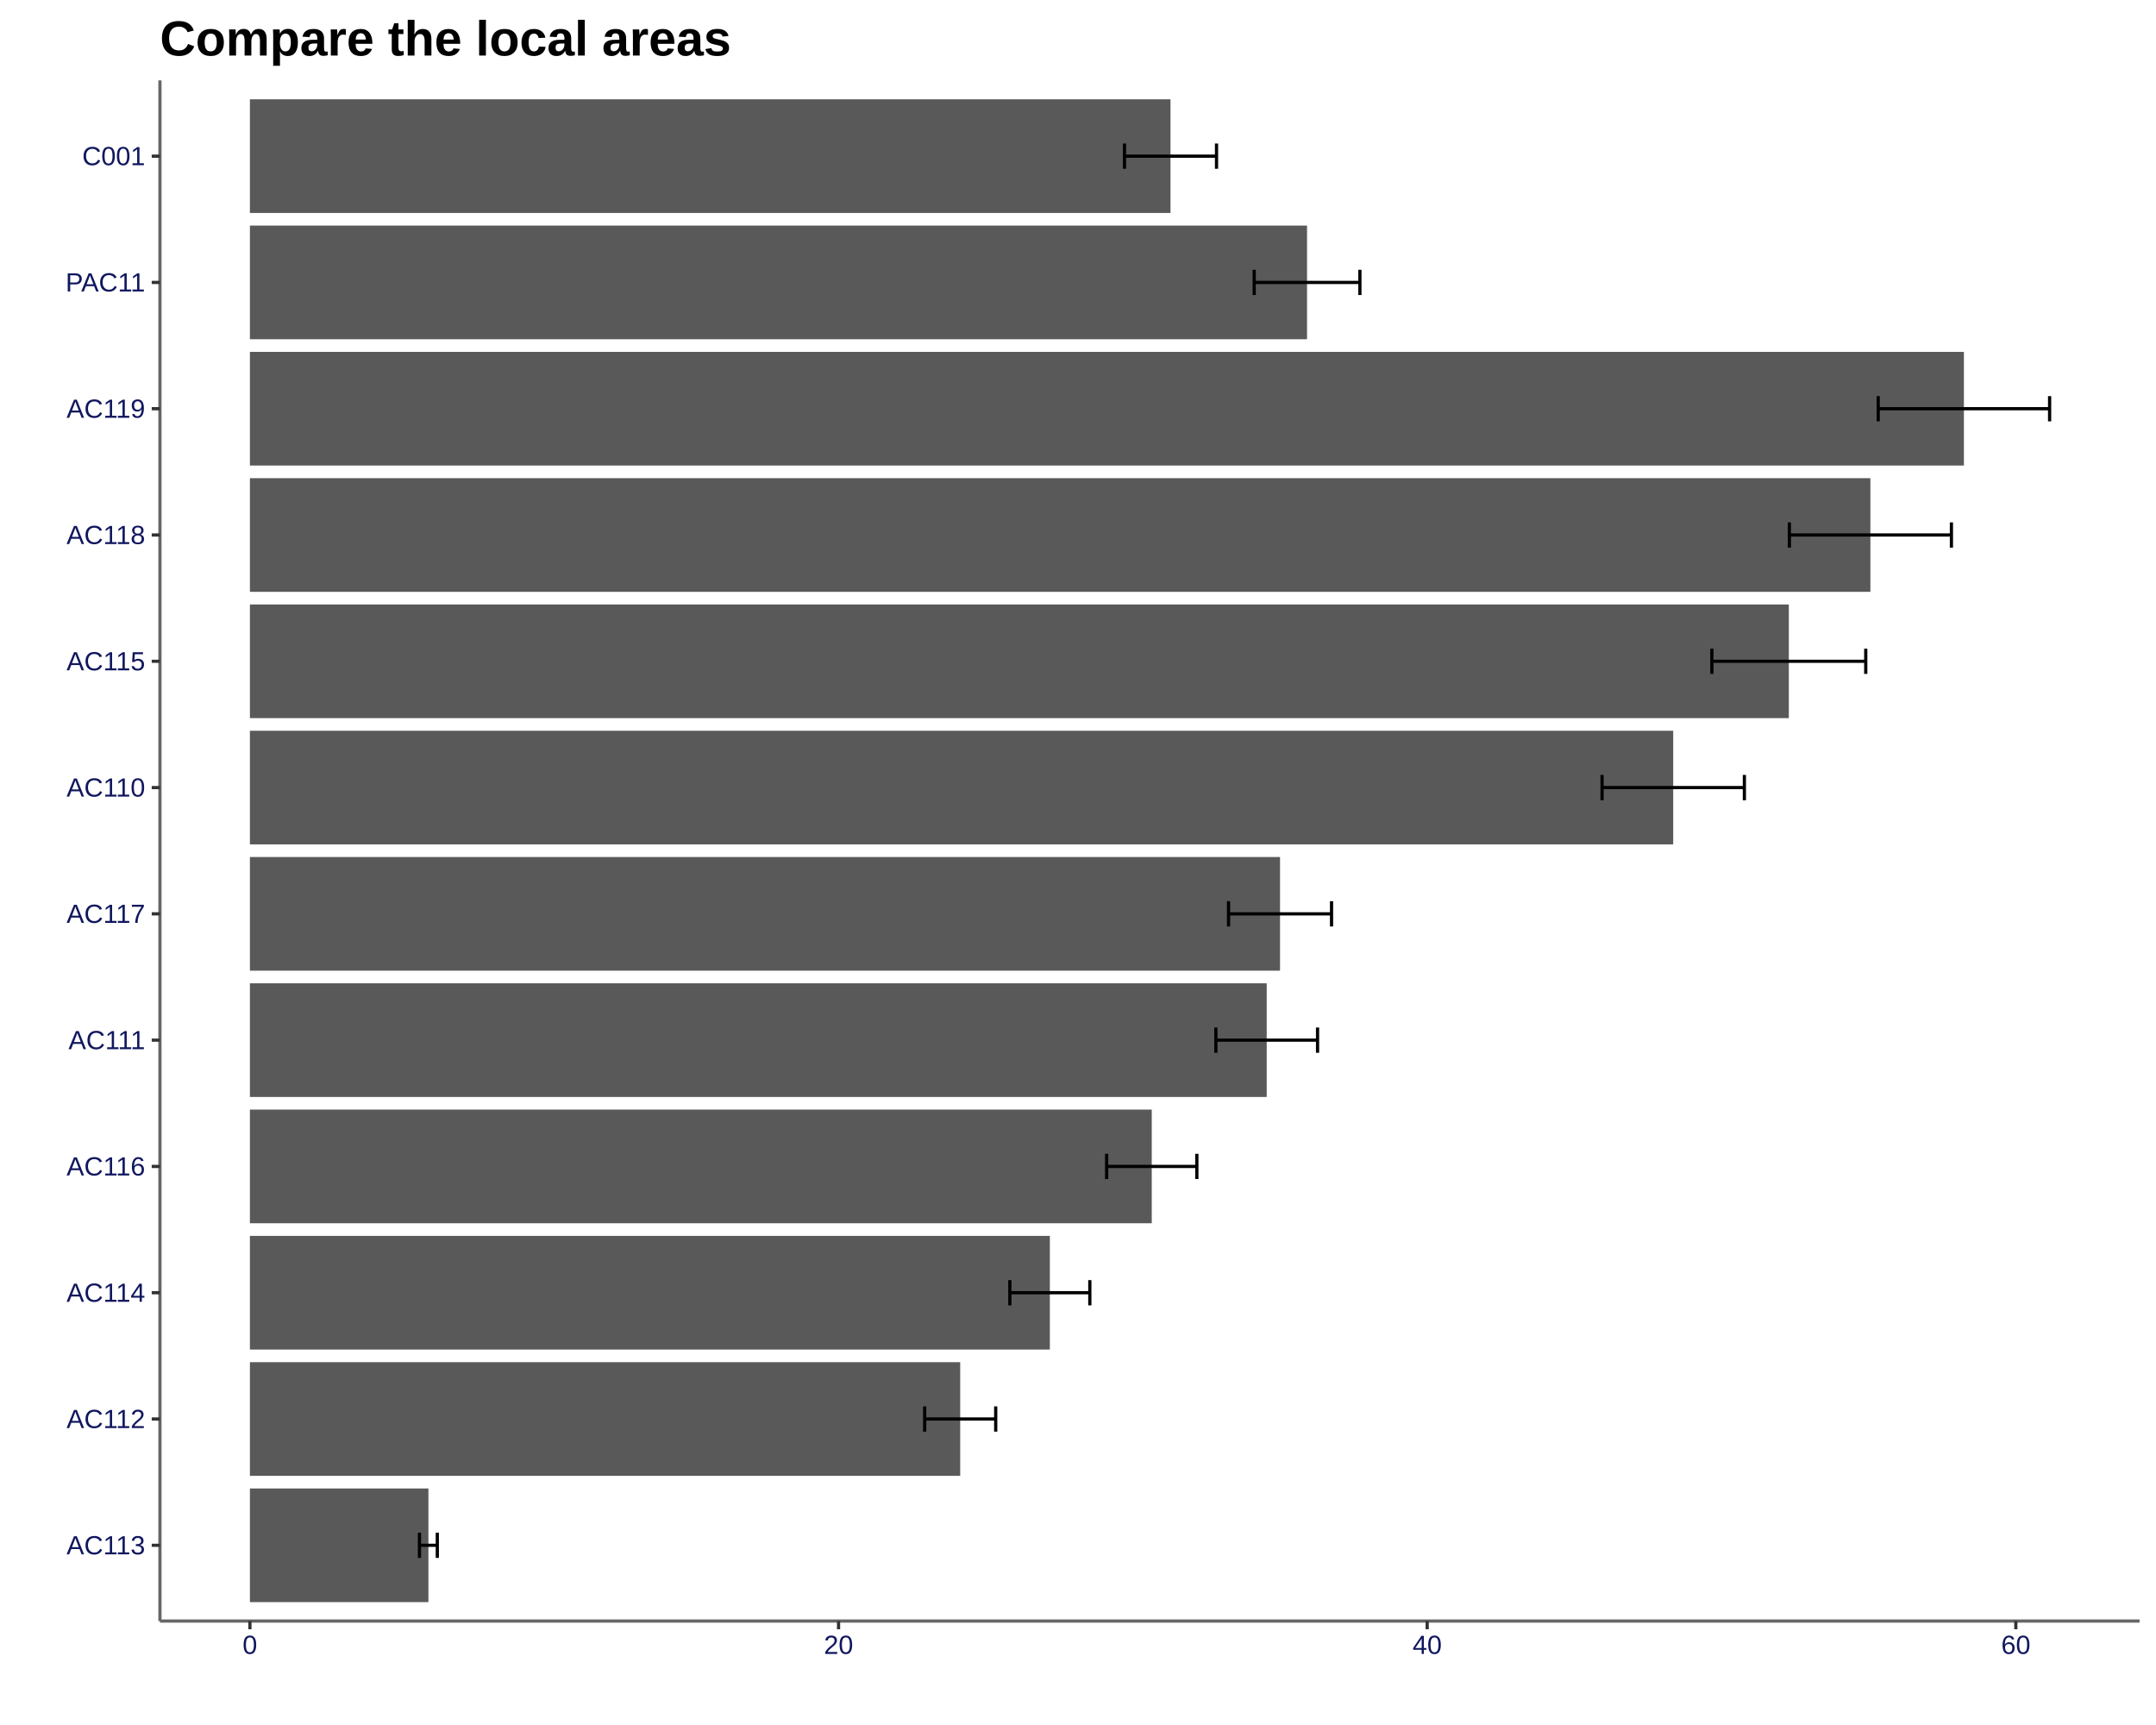
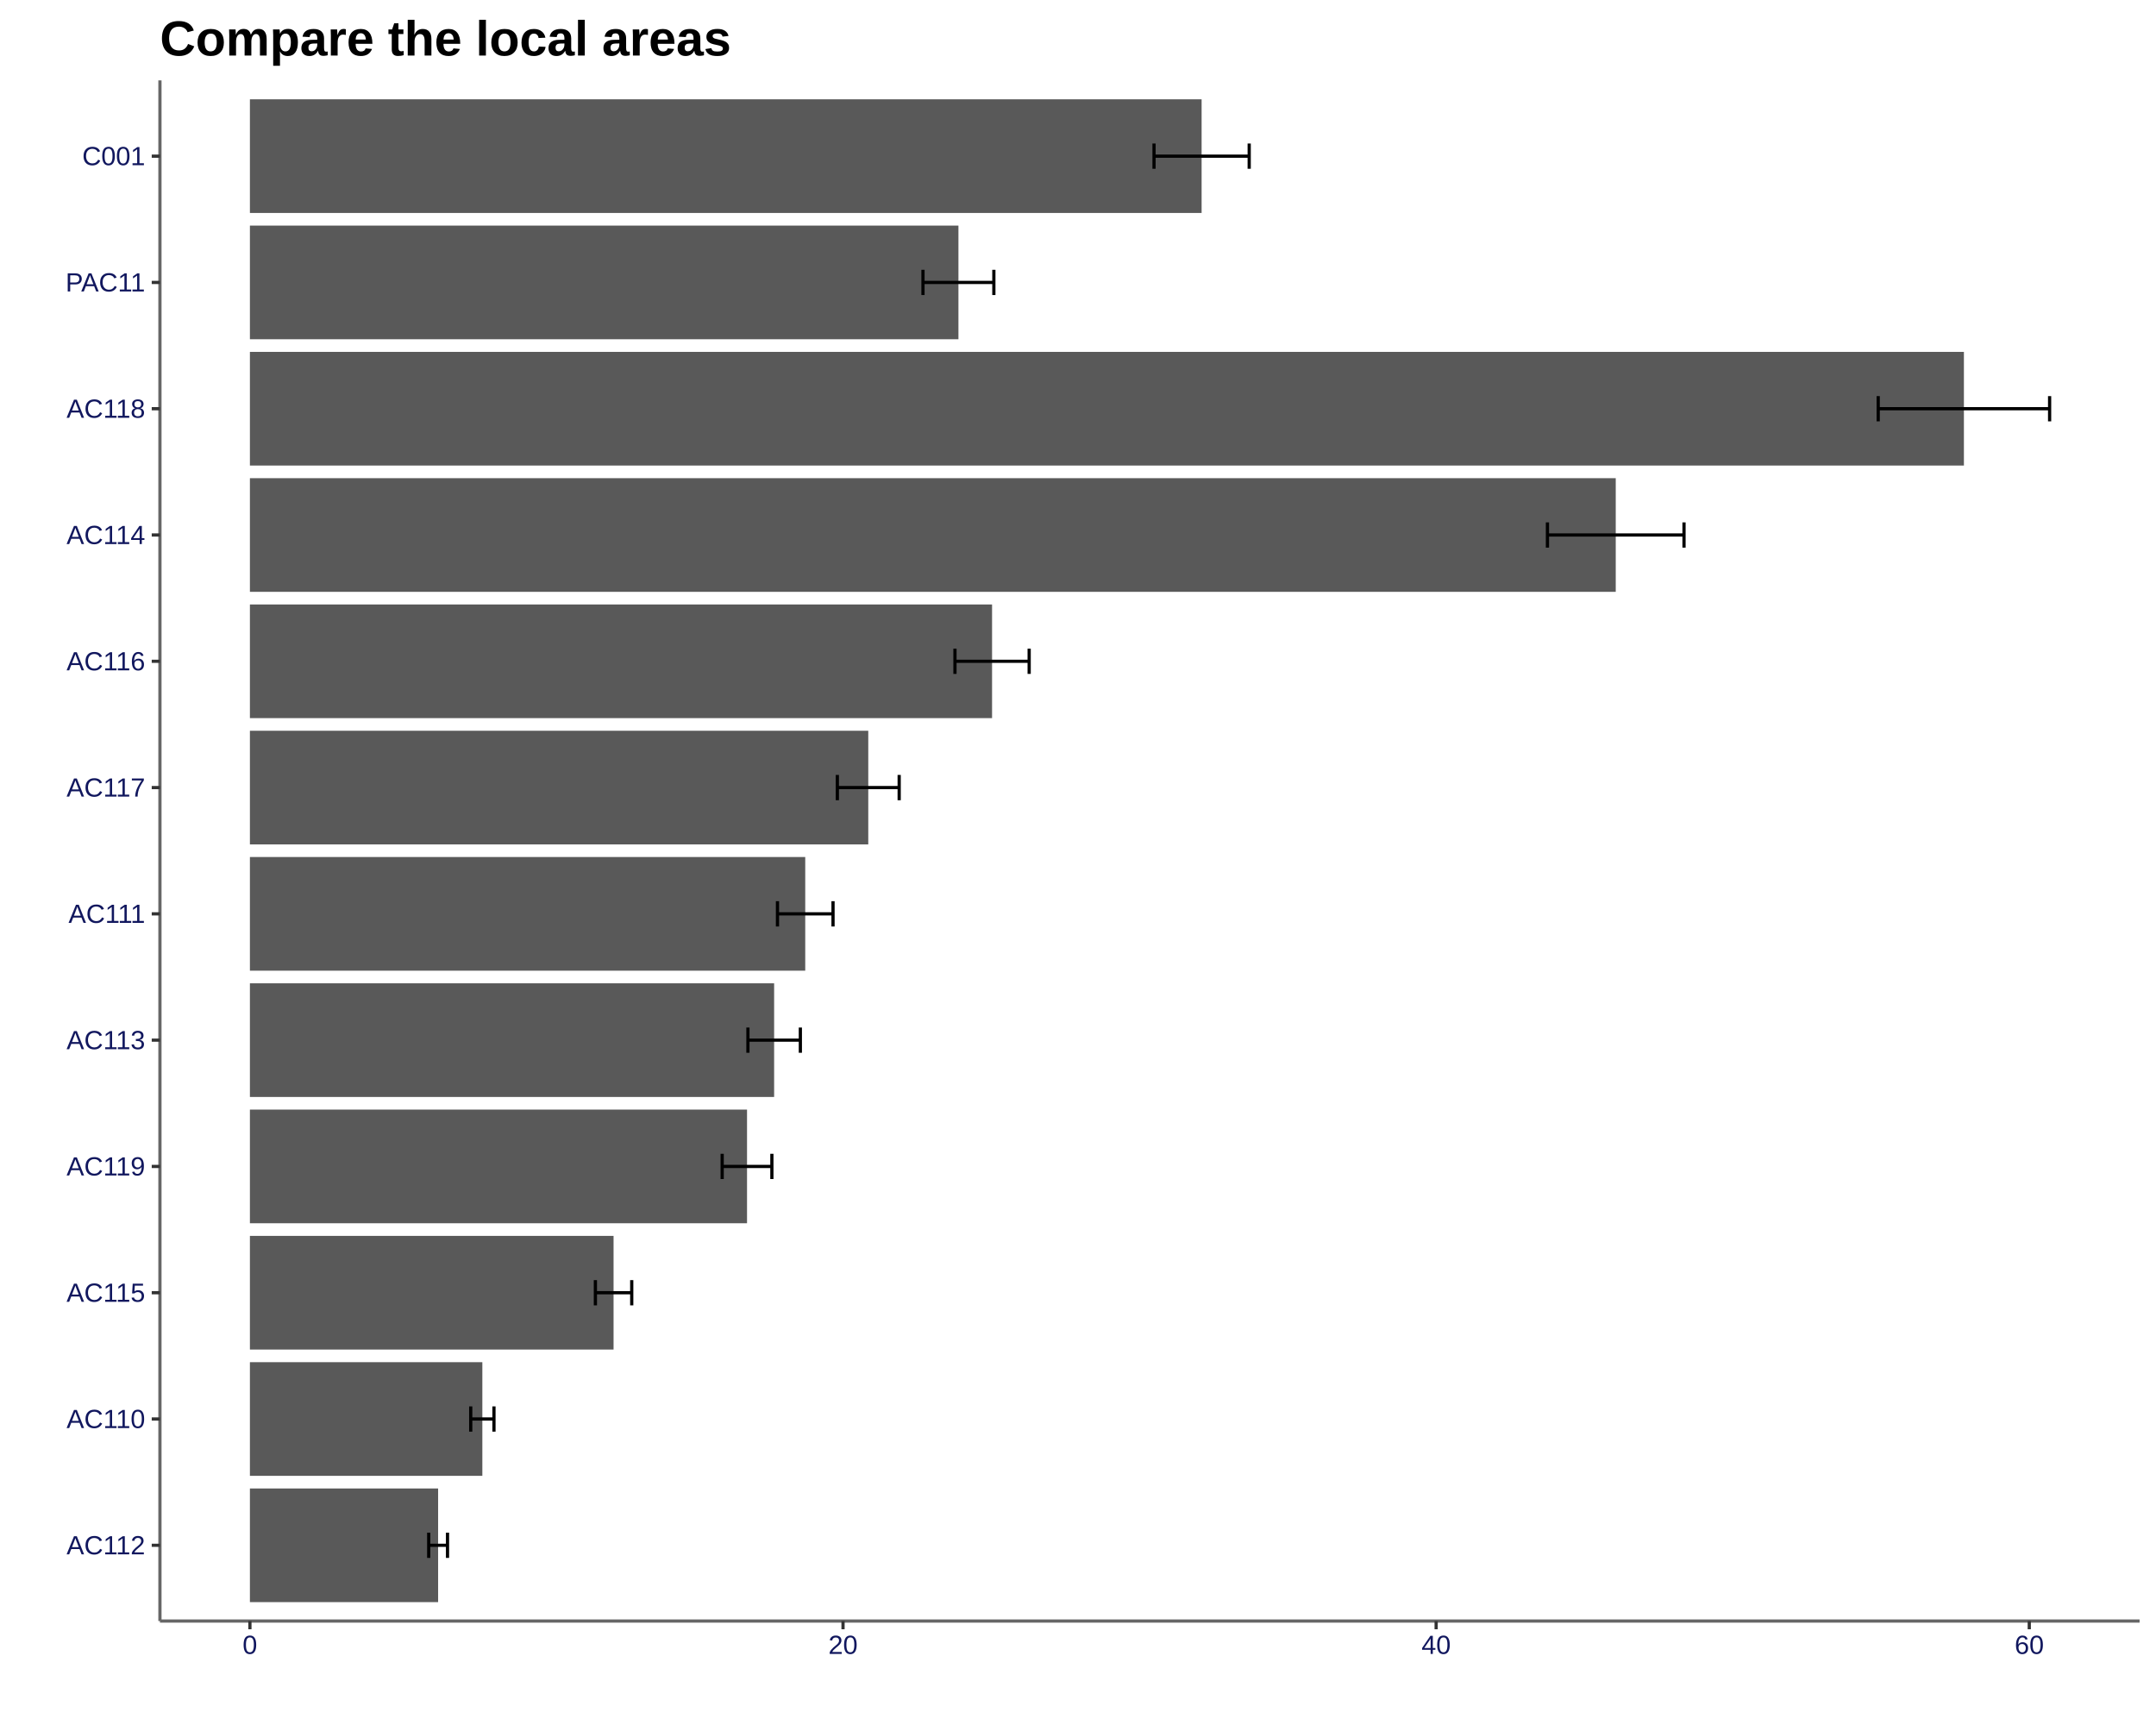
<svg xmlns="http://www.w3.org/2000/svg" viewBox="0 0 720.00 576.00">
  <defs>
    <style type="text/css">
    line, polyline, polygon, path, rect, circle {
      fill: none;
      stroke: #000000;
      stroke-linecap: round;
      stroke-linejoin: round;
      stroke-miterlimit: 10.00;
    }
  </style>
  </defs>
  <rect width="100%" height="100%" style="stroke: none; fill: #FFFFFF;" />
  <defs>
    <clipPath id="cpNTMuNDF8NzE0LjUyfDU0MS4yOXwyNi44NA==">
      <rect x="53.41" y="26.84" width="661.11" height="514.46" />
    </clipPath>
  </defs>
-   <rect x="83.46" y="497.02" width="59.61" height="37.95" style="stroke-width: 1.07; stroke: none; stroke-linecap: square; stroke-linejoin: miter; fill: #595959;" clip-path="url(#cpNTMuNDF8NzE0LjUyfDU0MS4yOXwyNi44NA==)" />
-   <rect x="83.46" y="454.85" width="237.20" height="37.95" style="stroke-width: 1.07; stroke: none; stroke-linecap: square; stroke-linejoin: miter; fill: #595959;" clip-path="url(#cpNTMuNDF8NzE0LjUyfDU0MS4yOXwyNi44NA==)" />
-   <rect x="83.46" y="412.68" width="267.14" height="37.95" style="stroke-width: 1.07; stroke: none; stroke-linecap: square; stroke-linejoin: miter; fill: #595959;" clip-path="url(#cpNTMuNDF8NzE0LjUyfDU0MS4yOXwyNi44NA==)" />
-   <rect x="83.46" y="370.51" width="301.17" height="37.95" style="stroke-width: 1.07; stroke: none; stroke-linecap: square; stroke-linejoin: miter; fill: #595959;" clip-path="url(#cpNTMuNDF8NzE0LjUyfDU0MS4yOXwyNi44NA==)" />
-   <rect x="83.46" y="328.34" width="339.56" height="37.95" style="stroke-width: 1.07; stroke: none; stroke-linecap: square; stroke-linejoin: miter; fill: #595959;" clip-path="url(#cpNTMuNDF8NzE0LjUyfDU0MS4yOXwyNi44NA==)" />
-   <rect x="83.46" y="286.17" width="344.01" height="37.95" style="stroke-width: 1.07; stroke: none; stroke-linecap: square; stroke-linejoin: miter; fill: #595959;" clip-path="url(#cpNTMuNDF8NzE0LjUyfDU0MS4yOXwyNi44NA==)" />
-   <rect x="83.46" y="244.01" width="475.31" height="37.95" style="stroke-width: 1.07; stroke: none; stroke-linecap: square; stroke-linejoin: miter; fill: #595959;" clip-path="url(#cpNTMuNDF8NzE0LjUyfDU0MS4yOXwyNi44NA==)" />
-   <rect x="83.46" y="201.84" width="513.92" height="37.95" style="stroke-width: 1.07; stroke: none; stroke-linecap: square; stroke-linejoin: miter; fill: #595959;" clip-path="url(#cpNTMuNDF8NzE0LjUyfDU0MS4yOXwyNi44NA==)" />
-   <rect x="83.46" y="159.67" width="541.16" height="37.95" style="stroke-width: 1.07; stroke: none; stroke-linecap: square; stroke-linejoin: miter; fill: #595959;" clip-path="url(#cpNTMuNDF8NzE0LjUyfDU0MS4yOXwyNi44NA==)" />
+   <rect x="83.46" y="454.85" width="77.62" height="37.95" style="stroke-width: 1.07; stroke: none; stroke-linecap: square; stroke-linejoin: miter; fill: #595959;" clip-path="url(#cpNTMuNDF8NzE0LjUyfDU0MS4yOXwyNi44NA==)" />
+   <rect x="83.46" y="286.17" width="185.45" height="37.95" style="stroke-width: 1.07; stroke: none; stroke-linecap: square; stroke-linejoin: miter; fill: #595959;" clip-path="url(#cpNTMuNDF8NzE0LjUyfDU0MS4yOXwyNi44NA==)" />
+   <rect x="83.46" y="497.02" width="62.85" height="37.95" style="stroke-width: 1.07; stroke: none; stroke-linecap: square; stroke-linejoin: miter; fill: #595959;" clip-path="url(#cpNTMuNDF8NzE0LjUyfDU0MS4yOXwyNi44NA==)" />
+   <rect x="83.46" y="328.34" width="175.06" height="37.95" style="stroke-width: 1.07; stroke: none; stroke-linecap: square; stroke-linejoin: miter; fill: #595959;" clip-path="url(#cpNTMuNDF8NzE0LjUyfDU0MS4yOXwyNi44NA==)" />
+   <rect x="83.46" y="159.67" width="456.12" height="37.95" style="stroke-width: 1.07; stroke: none; stroke-linecap: square; stroke-linejoin: miter; fill: #595959;" clip-path="url(#cpNTMuNDF8NzE0LjUyfDU0MS4yOXwyNi44NA==)" />
+   <rect x="83.46" y="412.68" width="121.44" height="37.95" style="stroke-width: 1.07; stroke: none; stroke-linecap: square; stroke-linejoin: miter; fill: #595959;" clip-path="url(#cpNTMuNDF8NzE0LjUyfDU0MS4yOXwyNi44NA==)" />
+   <rect x="83.46" y="201.84" width="247.84" height="37.95" style="stroke-width: 1.07; stroke: none; stroke-linecap: square; stroke-linejoin: miter; fill: #595959;" clip-path="url(#cpNTMuNDF8NzE0LjUyfDU0MS4yOXwyNi44NA==)" />
+   <rect x="83.46" y="244.01" width="206.50" height="37.95" style="stroke-width: 1.07; stroke: none; stroke-linecap: square; stroke-linejoin: miter; fill: #595959;" clip-path="url(#cpNTMuNDF8NzE0LjUyfDU0MS4yOXwyNi44NA==)" />
  <rect x="83.46" y="117.50" width="572.39" height="37.95" style="stroke-width: 1.07; stroke: none; stroke-linecap: square; stroke-linejoin: miter; fill: #595959;" clip-path="url(#cpNTMuNDF8NzE0LjUyfDU0MS4yOXwyNi44NA==)" />
-   <rect x="83.46" y="75.33" width="353.03" height="37.95" style="stroke-width: 1.07; stroke: none; stroke-linecap: square; stroke-linejoin: miter; fill: #595959;" clip-path="url(#cpNTMuNDF8NzE0LjUyfDU0MS4yOXwyNi44NA==)" />
-   <rect x="83.46" y="33.16" width="307.43" height="37.95" style="stroke-width: 1.07; stroke: none; stroke-linecap: square; stroke-linejoin: miter; fill: #595959;" clip-path="url(#cpNTMuNDF8NzE0LjUyfDU0MS4yOXwyNi44NA==)" />
-   <polyline points="582.54,267.20 582.54,258.76 " style="stroke-width: 1.07; stroke-linecap: butt;" clip-path="url(#cpNTMuNDF8NzE0LjUyfDU0MS4yOXwyNi44NA==)" />
-   <polyline points="582.54,262.98 535.01,262.98 " style="stroke-width: 1.07; stroke-linecap: butt;" clip-path="url(#cpNTMuNDF8NzE0LjUyfDU0MS4yOXwyNi44NA==)" />
-   <polyline points="535.01,267.20 535.01,258.76 " style="stroke-width: 1.07; stroke-linecap: butt;" clip-path="url(#cpNTMuNDF8NzE0LjUyfDU0MS4yOXwyNi44NA==)" />
-   <polyline points="440.00,351.54 440.00,343.10 " style="stroke-width: 1.07; stroke-linecap: butt;" clip-path="url(#cpNTMuNDF8NzE0LjUyfDU0MS4yOXwyNi44NA==)" />
-   <polyline points="440.00,347.32 406.04,347.32 " style="stroke-width: 1.07; stroke-linecap: butt;" clip-path="url(#cpNTMuNDF8NzE0LjUyfDU0MS4yOXwyNi44NA==)" />
-   <polyline points="406.04,351.54 406.04,343.10 " style="stroke-width: 1.07; stroke-linecap: butt;" clip-path="url(#cpNTMuNDF8NzE0LjUyfDU0MS4yOXwyNi44NA==)" />
-   <polyline points="332.52,478.04 332.52,469.61 " style="stroke-width: 1.07; stroke-linecap: butt;" clip-path="url(#cpNTMuNDF8NzE0LjUyfDU0MS4yOXwyNi44NA==)" />
-   <polyline points="332.52,473.82 308.80,473.82 " style="stroke-width: 1.07; stroke-linecap: butt;" clip-path="url(#cpNTMuNDF8NzE0LjUyfDU0MS4yOXwyNi44NA==)" />
-   <polyline points="308.80,478.04 308.80,469.61 " style="stroke-width: 1.07; stroke-linecap: butt;" clip-path="url(#cpNTMuNDF8NzE0LjUyfDU0MS4yOXwyNi44NA==)" />
-   <polyline points="146.04,520.21 146.04,511.78 " style="stroke-width: 1.07; stroke-linecap: butt;" clip-path="url(#cpNTMuNDF8NzE0LjUyfDU0MS4yOXwyNi44NA==)" />
-   <polyline points="146.04,515.99 140.08,515.99 " style="stroke-width: 1.07; stroke-linecap: butt;" clip-path="url(#cpNTMuNDF8NzE0LjUyfDU0MS4yOXwyNi44NA==)" />
-   <polyline points="140.08,520.21 140.08,511.78 " style="stroke-width: 1.07; stroke-linecap: butt;" clip-path="url(#cpNTMuNDF8NzE0LjUyfDU0MS4yOXwyNi44NA==)" />
-   <polyline points="363.95,435.87 363.95,427.44 " style="stroke-width: 1.07; stroke-linecap: butt;" clip-path="url(#cpNTMuNDF8NzE0LjUyfDU0MS4yOXwyNi44NA==)" />
-   <polyline points="363.95,431.66 337.24,431.66 " style="stroke-width: 1.07; stroke-linecap: butt;" clip-path="url(#cpNTMuNDF8NzE0LjUyfDU0MS4yOXwyNi44NA==)" />
-   <polyline points="337.24,435.87 337.24,427.44 " style="stroke-width: 1.07; stroke-linecap: butt;" clip-path="url(#cpNTMuNDF8NzE0LjUyfDU0MS4yOXwyNi44NA==)" />
-   <polyline points="623.07,225.03 623.07,216.60 " style="stroke-width: 1.07; stroke-linecap: butt;" clip-path="url(#cpNTMuNDF8NzE0LjUyfDU0MS4yOXwyNi44NA==)" />
-   <polyline points="623.07,220.81 571.68,220.81 " style="stroke-width: 1.07; stroke-linecap: butt;" clip-path="url(#cpNTMuNDF8NzE0LjUyfDU0MS4yOXwyNi44NA==)" />
-   <polyline points="571.68,225.03 571.68,216.60 " style="stroke-width: 1.07; stroke-linecap: butt;" clip-path="url(#cpNTMuNDF8NzE0LjUyfDU0MS4yOXwyNi44NA==)" />
-   <polyline points="399.69,393.70 399.69,385.27 " style="stroke-width: 1.07; stroke-linecap: butt;" clip-path="url(#cpNTMuNDF8NzE0LjUyfDU0MS4yOXwyNi44NA==)" />
-   <polyline points="399.69,389.49 369.57,389.49 " style="stroke-width: 1.07; stroke-linecap: butt;" clip-path="url(#cpNTMuNDF8NzE0LjUyfDU0MS4yOXwyNi44NA==)" />
-   <polyline points="369.57,393.70 369.57,385.27 " style="stroke-width: 1.07; stroke-linecap: butt;" clip-path="url(#cpNTMuNDF8NzE0LjUyfDU0MS4yOXwyNi44NA==)" />
-   <polyline points="444.67,309.37 444.67,300.93 " style="stroke-width: 1.07; stroke-linecap: butt;" clip-path="url(#cpNTMuNDF8NzE0LjUyfDU0MS4yOXwyNi44NA==)" />
-   <polyline points="444.67,305.15 410.27,305.15 " style="stroke-width: 1.07; stroke-linecap: butt;" clip-path="url(#cpNTMuNDF8NzE0LjUyfDU0MS4yOXwyNi44NA==)" />
-   <polyline points="410.27,309.37 410.27,300.93 " style="stroke-width: 1.07; stroke-linecap: butt;" clip-path="url(#cpNTMuNDF8NzE0LjUyfDU0MS4yOXwyNi44NA==)" />
-   <polyline points="651.68,182.86 651.68,174.43 " style="stroke-width: 1.07; stroke-linecap: butt;" clip-path="url(#cpNTMuNDF8NzE0LjUyfDU0MS4yOXwyNi44NA==)" />
-   <polyline points="651.68,178.64 597.56,178.64 " style="stroke-width: 1.07; stroke-linecap: butt;" clip-path="url(#cpNTMuNDF8NzE0LjUyfDU0MS4yOXwyNi44NA==)" />
-   <polyline points="597.56,182.86 597.56,174.43 " style="stroke-width: 1.07; stroke-linecap: butt;" clip-path="url(#cpNTMuNDF8NzE0LjUyfDU0MS4yOXwyNi44NA==)" />
+   <rect x="83.46" y="370.51" width="166.01" height="37.95" style="stroke-width: 1.07; stroke: none; stroke-linecap: square; stroke-linejoin: miter; fill: #595959;" clip-path="url(#cpNTMuNDF8NzE0LjUyfDU0MS4yOXwyNi44NA==)" />
+   <rect x="83.46" y="75.33" width="236.61" height="37.95" style="stroke-width: 1.07; stroke: none; stroke-linecap: square; stroke-linejoin: miter; fill: #595959;" clip-path="url(#cpNTMuNDF8NzE0LjUyfDU0MS4yOXwyNi44NA==)" />
+   <rect x="83.46" y="33.16" width="317.82" height="37.95" style="stroke-width: 1.07; stroke: none; stroke-linecap: square; stroke-linejoin: miter; fill: #595959;" clip-path="url(#cpNTMuNDF8NzE0LjUyfDU0MS4yOXwyNi44NA==)" />
+   <polyline points="164.96,478.04 164.96,469.61 " style="stroke-width: 1.07; stroke-linecap: butt;" clip-path="url(#cpNTMuNDF8NzE0LjUyfDU0MS4yOXwyNi44NA==)" />
+   <polyline points="164.96,473.82 157.20,473.82 " style="stroke-width: 1.07; stroke-linecap: butt;" clip-path="url(#cpNTMuNDF8NzE0LjUyfDU0MS4yOXwyNi44NA==)" />
+   <polyline points="157.20,478.04 157.20,469.61 " style="stroke-width: 1.07; stroke-linecap: butt;" clip-path="url(#cpNTMuNDF8NzE0LjUyfDU0MS4yOXwyNi44NA==)" />
+   <polyline points="278.19,309.37 278.19,300.93 " style="stroke-width: 1.07; stroke-linecap: butt;" clip-path="url(#cpNTMuNDF8NzE0LjUyfDU0MS4yOXwyNi44NA==)" />
+   <polyline points="278.19,305.15 259.64,305.15 " style="stroke-width: 1.07; stroke-linecap: butt;" clip-path="url(#cpNTMuNDF8NzE0LjUyfDU0MS4yOXwyNi44NA==)" />
+   <polyline points="259.64,309.37 259.64,300.93 " style="stroke-width: 1.07; stroke-linecap: butt;" clip-path="url(#cpNTMuNDF8NzE0LjUyfDU0MS4yOXwyNi44NA==)" />
+   <polyline points="149.45,520.21 149.45,511.78 " style="stroke-width: 1.07; stroke-linecap: butt;" clip-path="url(#cpNTMuNDF8NzE0LjUyfDU0MS4yOXwyNi44NA==)" />
+   <polyline points="149.45,515.99 143.17,515.99 " style="stroke-width: 1.07; stroke-linecap: butt;" clip-path="url(#cpNTMuNDF8NzE0LjUyfDU0MS4yOXwyNi44NA==)" />
+   <polyline points="143.17,520.21 143.17,511.78 " style="stroke-width: 1.07; stroke-linecap: butt;" clip-path="url(#cpNTMuNDF8NzE0LjUyfDU0MS4yOXwyNi44NA==)" />
+   <polyline points="267.28,351.54 267.28,343.10 " style="stroke-width: 1.07; stroke-linecap: butt;" clip-path="url(#cpNTMuNDF8NzE0LjUyfDU0MS4yOXwyNi44NA==)" />
+   <polyline points="267.28,347.32 249.77,347.32 " style="stroke-width: 1.07; stroke-linecap: butt;" clip-path="url(#cpNTMuNDF8NzE0LjUyfDU0MS4yOXwyNi44NA==)" />
+   <polyline points="249.77,351.54 249.77,343.10 " style="stroke-width: 1.07; stroke-linecap: butt;" clip-path="url(#cpNTMuNDF8NzE0LjUyfDU0MS4yOXwyNi44NA==)" />
+   <polyline points="562.38,182.86 562.38,174.43 " style="stroke-width: 1.07; stroke-linecap: butt;" clip-path="url(#cpNTMuNDF8NzE0LjUyfDU0MS4yOXwyNi44NA==)" />
+   <polyline points="562.38,178.64 516.77,178.64 " style="stroke-width: 1.07; stroke-linecap: butt;" clip-path="url(#cpNTMuNDF8NzE0LjUyfDU0MS4yOXwyNi44NA==)" />
+   <polyline points="516.77,182.86 516.77,174.43 " style="stroke-width: 1.07; stroke-linecap: butt;" clip-path="url(#cpNTMuNDF8NzE0LjUyfDU0MS4yOXwyNi44NA==)" />
+   <polyline points="210.97,435.87 210.97,427.44 " style="stroke-width: 1.07; stroke-linecap: butt;" clip-path="url(#cpNTMuNDF8NzE0LjUyfDU0MS4yOXwyNi44NA==)" />
+   <polyline points="210.97,431.66 198.83,431.66 " style="stroke-width: 1.07; stroke-linecap: butt;" clip-path="url(#cpNTMuNDF8NzE0LjUyfDU0MS4yOXwyNi44NA==)" />
+   <polyline points="198.83,435.87 198.83,427.44 " style="stroke-width: 1.07; stroke-linecap: butt;" clip-path="url(#cpNTMuNDF8NzE0LjUyfDU0MS4yOXwyNi44NA==)" />
+   <polyline points="343.69,225.03 343.69,216.60 " style="stroke-width: 1.07; stroke-linecap: butt;" clip-path="url(#cpNTMuNDF8NzE0LjUyfDU0MS4yOXwyNi44NA==)" />
+   <polyline points="343.69,220.81 318.91,220.81 " style="stroke-width: 1.07; stroke-linecap: butt;" clip-path="url(#cpNTMuNDF8NzE0LjUyfDU0MS4yOXwyNi44NA==)" />
+   <polyline points="318.91,225.03 318.91,216.60 " style="stroke-width: 1.07; stroke-linecap: butt;" clip-path="url(#cpNTMuNDF8NzE0LjUyfDU0MS4yOXwyNi44NA==)" />
+   <polyline points="300.28,267.20 300.28,258.76 " style="stroke-width: 1.07; stroke-linecap: butt;" clip-path="url(#cpNTMuNDF8NzE0LjUyfDU0MS4yOXwyNi44NA==)" />
+   <polyline points="300.28,262.98 279.63,262.98 " style="stroke-width: 1.07; stroke-linecap: butt;" clip-path="url(#cpNTMuNDF8NzE0LjUyfDU0MS4yOXwyNi44NA==)" />
+   <polyline points="279.63,267.20 279.63,258.76 " style="stroke-width: 1.07; stroke-linecap: butt;" clip-path="url(#cpNTMuNDF8NzE0LjUyfDU0MS4yOXwyNi44NA==)" />
  <polyline points="684.47,140.69 684.47,132.26 " style="stroke-width: 1.07; stroke-linecap: butt;" clip-path="url(#cpNTMuNDF8NzE0LjUyfDU0MS4yOXwyNi44NA==)" />
  <polyline points="684.47,136.47 627.23,136.47 " style="stroke-width: 1.07; stroke-linecap: butt;" clip-path="url(#cpNTMuNDF8NzE0LjUyfDU0MS4yOXwyNi44NA==)" />
  <polyline points="627.23,140.69 627.23,132.26 " style="stroke-width: 1.07; stroke-linecap: butt;" clip-path="url(#cpNTMuNDF8NzE0LjUyfDU0MS4yOXwyNi44NA==)" />
-   <polyline points="454.14,98.52 454.14,90.09 " style="stroke-width: 1.07; stroke-linecap: butt;" clip-path="url(#cpNTMuNDF8NzE0LjUyfDU0MS4yOXwyNi44NA==)" />
-   <polyline points="454.14,94.31 418.84,94.31 " style="stroke-width: 1.07; stroke-linecap: butt;" clip-path="url(#cpNTMuNDF8NzE0LjUyfDU0MS4yOXwyNi44NA==)" />
-   <polyline points="418.84,98.52 418.84,90.09 " style="stroke-width: 1.07; stroke-linecap: butt;" clip-path="url(#cpNTMuNDF8NzE0LjUyfDU0MS4yOXwyNi44NA==)" />
-   <polyline points="406.26,56.35 406.26,47.92 " style="stroke-width: 1.07; stroke-linecap: butt;" clip-path="url(#cpNTMuNDF8NzE0LjUyfDU0MS4yOXwyNi44NA==)" />
-   <polyline points="406.26,52.14 375.52,52.14 " style="stroke-width: 1.07; stroke-linecap: butt;" clip-path="url(#cpNTMuNDF8NzE0LjUyfDU0MS4yOXwyNi44NA==)" />
-   <polyline points="375.52,56.35 375.52,47.92 " style="stroke-width: 1.07; stroke-linecap: butt;" clip-path="url(#cpNTMuNDF8NzE0LjUyfDU0MS4yOXwyNi44NA==)" />
+   <polyline points="257.77,393.70 257.77,385.27 " style="stroke-width: 1.07; stroke-linecap: butt;" clip-path="url(#cpNTMuNDF8NzE0LjUyfDU0MS4yOXwyNi44NA==)" />
+   <polyline points="257.77,389.49 241.17,389.49 " style="stroke-width: 1.07; stroke-linecap: butt;" clip-path="url(#cpNTMuNDF8NzE0LjUyfDU0MS4yOXwyNi44NA==)" />
+   <polyline points="241.17,393.70 241.17,385.27 " style="stroke-width: 1.07; stroke-linecap: butt;" clip-path="url(#cpNTMuNDF8NzE0LjUyfDU0MS4yOXwyNi44NA==)" />
+   <polyline points="331.90,98.52 331.90,90.09 " style="stroke-width: 1.07; stroke-linecap: butt;" clip-path="url(#cpNTMuNDF8NzE0LjUyfDU0MS4yOXwyNi44NA==)" />
+   <polyline points="331.90,94.31 308.23,94.31 " style="stroke-width: 1.07; stroke-linecap: butt;" clip-path="url(#cpNTMuNDF8NzE0LjUyfDU0MS4yOXwyNi44NA==)" />
+   <polyline points="308.23,98.52 308.23,90.09 " style="stroke-width: 1.07; stroke-linecap: butt;" clip-path="url(#cpNTMuNDF8NzE0LjUyfDU0MS4yOXwyNi44NA==)" />
+   <polyline points="417.17,56.35 417.17,47.92 " style="stroke-width: 1.07; stroke-linecap: butt;" clip-path="url(#cpNTMuNDF8NzE0LjUyfDU0MS4yOXwyNi44NA==)" />
+   <polyline points="417.17,52.14 385.39,52.14 " style="stroke-width: 1.07; stroke-linecap: butt;" clip-path="url(#cpNTMuNDF8NzE0LjUyfDU0MS4yOXwyNi44NA==)" />
+   <polyline points="385.39,56.35 385.39,47.92 " style="stroke-width: 1.07; stroke-linecap: butt;" clip-path="url(#cpNTMuNDF8NzE0LjUyfDU0MS4yOXwyNi44NA==)" />
  <defs>
    <clipPath id="cpMC4wMHw3MjAuMDB8NTc2LjAwfDAuMDA=">
      <rect x="0.00" y="0.00" width="720.00" height="576.00" />
    </clipPath>
  </defs>
  <polyline points="53.41,541.29 53.41,26.84 " style="stroke-width: 1.07; stroke: #666666; stroke-linecap: butt;" clip-path="url(#cpMC4wMHw3MjAuMDB8NTc2LjAwfDAuMDA=)" />
  <g clip-path="url(#cpMC4wMHw3MjAuMDB8NTc2LjAwfDAuMDA=)">
-     <text x="22.23" y="519.02" style="font-size: 8.80px; fill: #11175E; font-family: Liberation Sans;" textLength="26.25px" lengthAdjust="spacingAndGlyphs">AC113</text>
+     <text x="22.23" y="519.02" style="font-size: 8.80px; fill: #11175E; font-family: Liberation Sans;" textLength="26.25px" lengthAdjust="spacingAndGlyphs">AC112</text>
  </g>
  <g clip-path="url(#cpMC4wMHw3MjAuMDB8NTc2LjAwfDAuMDA=)">
-     <text x="22.23" y="476.85" style="font-size: 8.80px; fill: #11175E; font-family: Liberation Sans;" textLength="26.25px" lengthAdjust="spacingAndGlyphs">AC112</text>
+     <text x="22.23" y="476.85" style="font-size: 8.80px; fill: #11175E; font-family: Liberation Sans;" textLength="26.25px" lengthAdjust="spacingAndGlyphs">AC110</text>
  </g>
  <g clip-path="url(#cpMC4wMHw3MjAuMDB8NTc2LjAwfDAuMDA=)">
-     <text x="22.23" y="434.68" style="font-size: 8.80px; fill: #11175E; font-family: Liberation Sans;" textLength="26.25px" lengthAdjust="spacingAndGlyphs">AC114</text>
+     <text x="22.23" y="434.68" style="font-size: 8.80px; fill: #11175E; font-family: Liberation Sans;" textLength="26.25px" lengthAdjust="spacingAndGlyphs">AC115</text>
  </g>
  <g clip-path="url(#cpMC4wMHw3MjAuMDB8NTc2LjAwfDAuMDA=)">
-     <text x="22.23" y="392.51" style="font-size: 8.80px; fill: #11175E; font-family: Liberation Sans;" textLength="26.25px" lengthAdjust="spacingAndGlyphs">AC116</text>
+     <text x="22.23" y="392.51" style="font-size: 8.80px; fill: #11175E; font-family: Liberation Sans;" textLength="26.25px" lengthAdjust="spacingAndGlyphs">AC119</text>
  </g>
  <g clip-path="url(#cpMC4wMHw3MjAuMDB8NTc2LjAwfDAuMDA=)">
-     <text x="22.88" y="350.34" style="font-size: 8.80px; fill: #11175E; font-family: Liberation Sans;" textLength="25.59px" lengthAdjust="spacingAndGlyphs">AC111</text>
+     <text x="22.23" y="350.34" style="font-size: 8.80px; fill: #11175E; font-family: Liberation Sans;" textLength="26.25px" lengthAdjust="spacingAndGlyphs">AC113</text>
  </g>
  <g clip-path="url(#cpMC4wMHw3MjAuMDB8NTc2LjAwfDAuMDA=)">
-     <text x="22.23" y="308.17" style="font-size: 8.80px; fill: #11175E; font-family: Liberation Sans;" textLength="26.25px" lengthAdjust="spacingAndGlyphs">AC117</text>
+     <text x="22.88" y="308.17" style="font-size: 8.80px; fill: #11175E; font-family: Liberation Sans;" textLength="25.59px" lengthAdjust="spacingAndGlyphs">AC111</text>
  </g>
  <g clip-path="url(#cpMC4wMHw3MjAuMDB8NTc2LjAwfDAuMDA=)">
-     <text x="22.23" y="266.00" style="font-size: 8.80px; fill: #11175E; font-family: Liberation Sans;" textLength="26.25px" lengthAdjust="spacingAndGlyphs">AC110</text>
+     <text x="22.23" y="266.00" style="font-size: 8.80px; fill: #11175E; font-family: Liberation Sans;" textLength="26.25px" lengthAdjust="spacingAndGlyphs">AC117</text>
  </g>
  <g clip-path="url(#cpMC4wMHw3MjAuMDB8NTc2LjAwfDAuMDA=)">
-     <text x="22.23" y="223.84" style="font-size: 8.80px; fill: #11175E; font-family: Liberation Sans;" textLength="26.25px" lengthAdjust="spacingAndGlyphs">AC115</text>
+     <text x="22.23" y="223.84" style="font-size: 8.80px; fill: #11175E; font-family: Liberation Sans;" textLength="26.25px" lengthAdjust="spacingAndGlyphs">AC116</text>
  </g>
  <g clip-path="url(#cpMC4wMHw3MjAuMDB8NTc2LjAwfDAuMDA=)">
-     <text x="22.23" y="181.67" style="font-size: 8.80px; fill: #11175E; font-family: Liberation Sans;" textLength="26.25px" lengthAdjust="spacingAndGlyphs">AC118</text>
+     <text x="22.23" y="181.67" style="font-size: 8.80px; fill: #11175E; font-family: Liberation Sans;" textLength="26.25px" lengthAdjust="spacingAndGlyphs">AC114</text>
  </g>
  <g clip-path="url(#cpMC4wMHw3MjAuMDB8NTc2LjAwfDAuMDA=)">
-     <text x="22.23" y="139.50" style="font-size: 8.80px; fill: #11175E; font-family: Liberation Sans;" textLength="26.25px" lengthAdjust="spacingAndGlyphs">AC119</text>
+     <text x="22.23" y="139.50" style="font-size: 8.80px; fill: #11175E; font-family: Liberation Sans;" textLength="26.25px" lengthAdjust="spacingAndGlyphs">AC118</text>
  </g>
  <g clip-path="url(#cpMC4wMHw3MjAuMDB8NTc2LjAwfDAuMDA=)">
    <text x="21.90" y="97.33" style="font-size: 8.80px; fill: #11175E; font-family: Liberation Sans;" textLength="26.58px" lengthAdjust="spacingAndGlyphs">PAC11</text>
  </g>
  <g clip-path="url(#cpMC4wMHw3MjAuMDB8NTc2LjAwfDAuMDA=)">
    <text x="27.45" y="55.16" style="font-size: 8.80px; fill: #11175E; font-family: Liberation Sans;" textLength="21.03px" lengthAdjust="spacingAndGlyphs">C001</text>
  </g>
  <polyline points="50.67,515.99 53.41,515.99 " style="stroke-width: 1.07; stroke: #333333; stroke-linecap: butt;" clip-path="url(#cpMC4wMHw3MjAuMDB8NTc2LjAwfDAuMDA=)" />
  <polyline points="50.67,473.82 53.41,473.82 " style="stroke-width: 1.07; stroke: #333333; stroke-linecap: butt;" clip-path="url(#cpMC4wMHw3MjAuMDB8NTc2LjAwfDAuMDA=)" />
  <polyline points="50.67,431.66 53.41,431.66 " style="stroke-width: 1.07; stroke: #333333; stroke-linecap: butt;" clip-path="url(#cpMC4wMHw3MjAuMDB8NTc2LjAwfDAuMDA=)" />
  <polyline points="50.67,389.49 53.41,389.49 " style="stroke-width: 1.07; stroke: #333333; stroke-linecap: butt;" clip-path="url(#cpMC4wMHw3MjAuMDB8NTc2LjAwfDAuMDA=)" />
  <polyline points="50.67,347.32 53.41,347.32 " style="stroke-width: 1.07; stroke: #333333; stroke-linecap: butt;" clip-path="url(#cpMC4wMHw3MjAuMDB8NTc2LjAwfDAuMDA=)" />
  <polyline points="50.67,305.15 53.41,305.15 " style="stroke-width: 1.07; stroke: #333333; stroke-linecap: butt;" clip-path="url(#cpMC4wMHw3MjAuMDB8NTc2LjAwfDAuMDA=)" />
  <polyline points="50.67,262.98 53.41,262.98 " style="stroke-width: 1.07; stroke: #333333; stroke-linecap: butt;" clip-path="url(#cpMC4wMHw3MjAuMDB8NTc2LjAwfDAuMDA=)" />
  <polyline points="50.67,220.81 53.41,220.81 " style="stroke-width: 1.07; stroke: #333333; stroke-linecap: butt;" clip-path="url(#cpMC4wMHw3MjAuMDB8NTc2LjAwfDAuMDA=)" />
  <polyline points="50.67,178.64 53.41,178.64 " style="stroke-width: 1.07; stroke: #333333; stroke-linecap: butt;" clip-path="url(#cpMC4wMHw3MjAuMDB8NTc2LjAwfDAuMDA=)" />
  <polyline points="50.67,136.47 53.41,136.47 " style="stroke-width: 1.07; stroke: #333333; stroke-linecap: butt;" clip-path="url(#cpMC4wMHw3MjAuMDB8NTc2LjAwfDAuMDA=)" />
  <polyline points="50.67,94.31 53.41,94.31 " style="stroke-width: 1.07; stroke: #333333; stroke-linecap: butt;" clip-path="url(#cpMC4wMHw3MjAuMDB8NTc2LjAwfDAuMDA=)" />
  <polyline points="50.67,52.14 53.41,52.14 " style="stroke-width: 1.07; stroke: #333333; stroke-linecap: butt;" clip-path="url(#cpMC4wMHw3MjAuMDB8NTc2LjAwfDAuMDA=)" />
  <polyline points="53.41,541.29 714.52,541.29 " style="stroke-width: 1.07; stroke: #666666; stroke-linecap: butt;" clip-path="url(#cpMC4wMHw3MjAuMDB8NTc2LjAwfDAuMDA=)" />
  <polyline points="83.46,544.03 83.46,541.29 " style="stroke-width: 1.07; stroke: #333333; stroke-linecap: butt;" clip-path="url(#cpMC4wMHw3MjAuMDB8NTc2LjAwfDAuMDA=)" />
-   <polyline points="280.04,544.03 280.04,541.29 " style="stroke-width: 1.07; stroke: #333333; stroke-linecap: butt;" clip-path="url(#cpMC4wMHw3MjAuMDB8NTc2LjAwfDAuMDA=)" />
-   <polyline points="476.61,544.03 476.61,541.29 " style="stroke-width: 1.07; stroke: #333333; stroke-linecap: butt;" clip-path="url(#cpMC4wMHw3MjAuMDB8NTc2LjAwfDAuMDA=)" />
-   <polyline points="673.19,544.03 673.19,541.29 " style="stroke-width: 1.07; stroke: #333333; stroke-linecap: butt;" clip-path="url(#cpMC4wMHw3MjAuMDB8NTc2LjAwfDAuMDA=)" />
+   <polyline points="281.53,544.03 281.53,541.29 " style="stroke-width: 1.07; stroke: #333333; stroke-linecap: butt;" clip-path="url(#cpMC4wMHw3MjAuMDB8NTc2LjAwfDAuMDA=)" />
+   <polyline points="479.60,544.03 479.60,541.29 " style="stroke-width: 1.07; stroke: #333333; stroke-linecap: butt;" clip-path="url(#cpMC4wMHw3MjAuMDB8NTc2LjAwfDAuMDA=)" />
+   <polyline points="677.68,544.03 677.68,541.29 " style="stroke-width: 1.07; stroke: #333333; stroke-linecap: butt;" clip-path="url(#cpMC4wMHw3MjAuMDB8NTc2LjAwfDAuMDA=)" />
  <g clip-path="url(#cpMC4wMHw3MjAuMDB8NTc2LjAwfDAuMDA=)">
    <text x="81.01" y="552.27" style="font-size: 8.80px; fill: #11175E; font-family: Liberation Sans;" textLength="4.89px" lengthAdjust="spacingAndGlyphs">0</text>
  </g>
  <g clip-path="url(#cpMC4wMHw3MjAuMDB8NTc2LjAwfDAuMDA=)">
-     <text x="275.14" y="552.27" style="font-size: 8.80px; fill: #11175E; font-family: Liberation Sans;" textLength="9.78px" lengthAdjust="spacingAndGlyphs">20</text>
+     <text x="276.64" y="552.27" style="font-size: 8.80px; fill: #11175E; font-family: Liberation Sans;" textLength="9.78px" lengthAdjust="spacingAndGlyphs">20</text>
  </g>
  <g clip-path="url(#cpMC4wMHw3MjAuMDB8NTc2LjAwfDAuMDA=)">
-     <text x="471.72" y="552.27" style="font-size: 8.80px; fill: #11175E; font-family: Liberation Sans;" textLength="9.78px" lengthAdjust="spacingAndGlyphs">40</text>
+     <text x="474.71" y="552.27" style="font-size: 8.80px; fill: #11175E; font-family: Liberation Sans;" textLength="9.78px" lengthAdjust="spacingAndGlyphs">40</text>
  </g>
  <g clip-path="url(#cpMC4wMHw3MjAuMDB8NTc2LjAwfDAuMDA=)">
-     <text x="668.30" y="552.27" style="font-size: 8.80px; fill: #11175E; font-family: Liberation Sans;" textLength="9.78px" lengthAdjust="spacingAndGlyphs">60</text>
+     <text x="672.79" y="552.27" style="font-size: 8.80px; fill: #11175E; font-family: Liberation Sans;" textLength="9.78px" lengthAdjust="spacingAndGlyphs">60</text>
  </g>
  <g clip-path="url(#cpMC4wMHw3MjAuMDB8NTc2LjAwfDAuMDA=)">
    <text x="53.41" y="18.55" style="font-size: 16.50px; font-weight: bold; font-family: Liberation Sans;" textLength="190.69px" lengthAdjust="spacingAndGlyphs">Compare the local areas</text>
  </g>
</svg>
